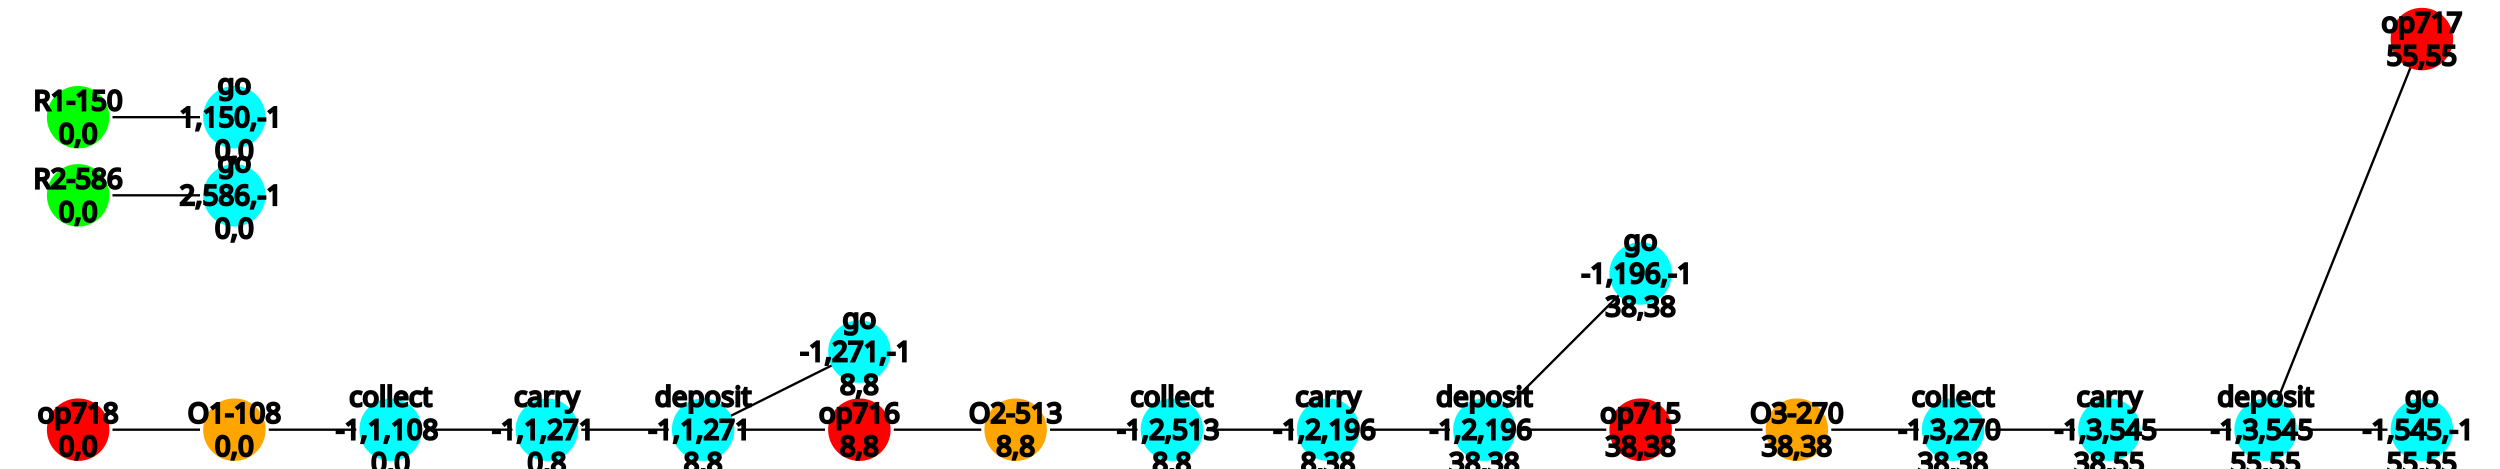
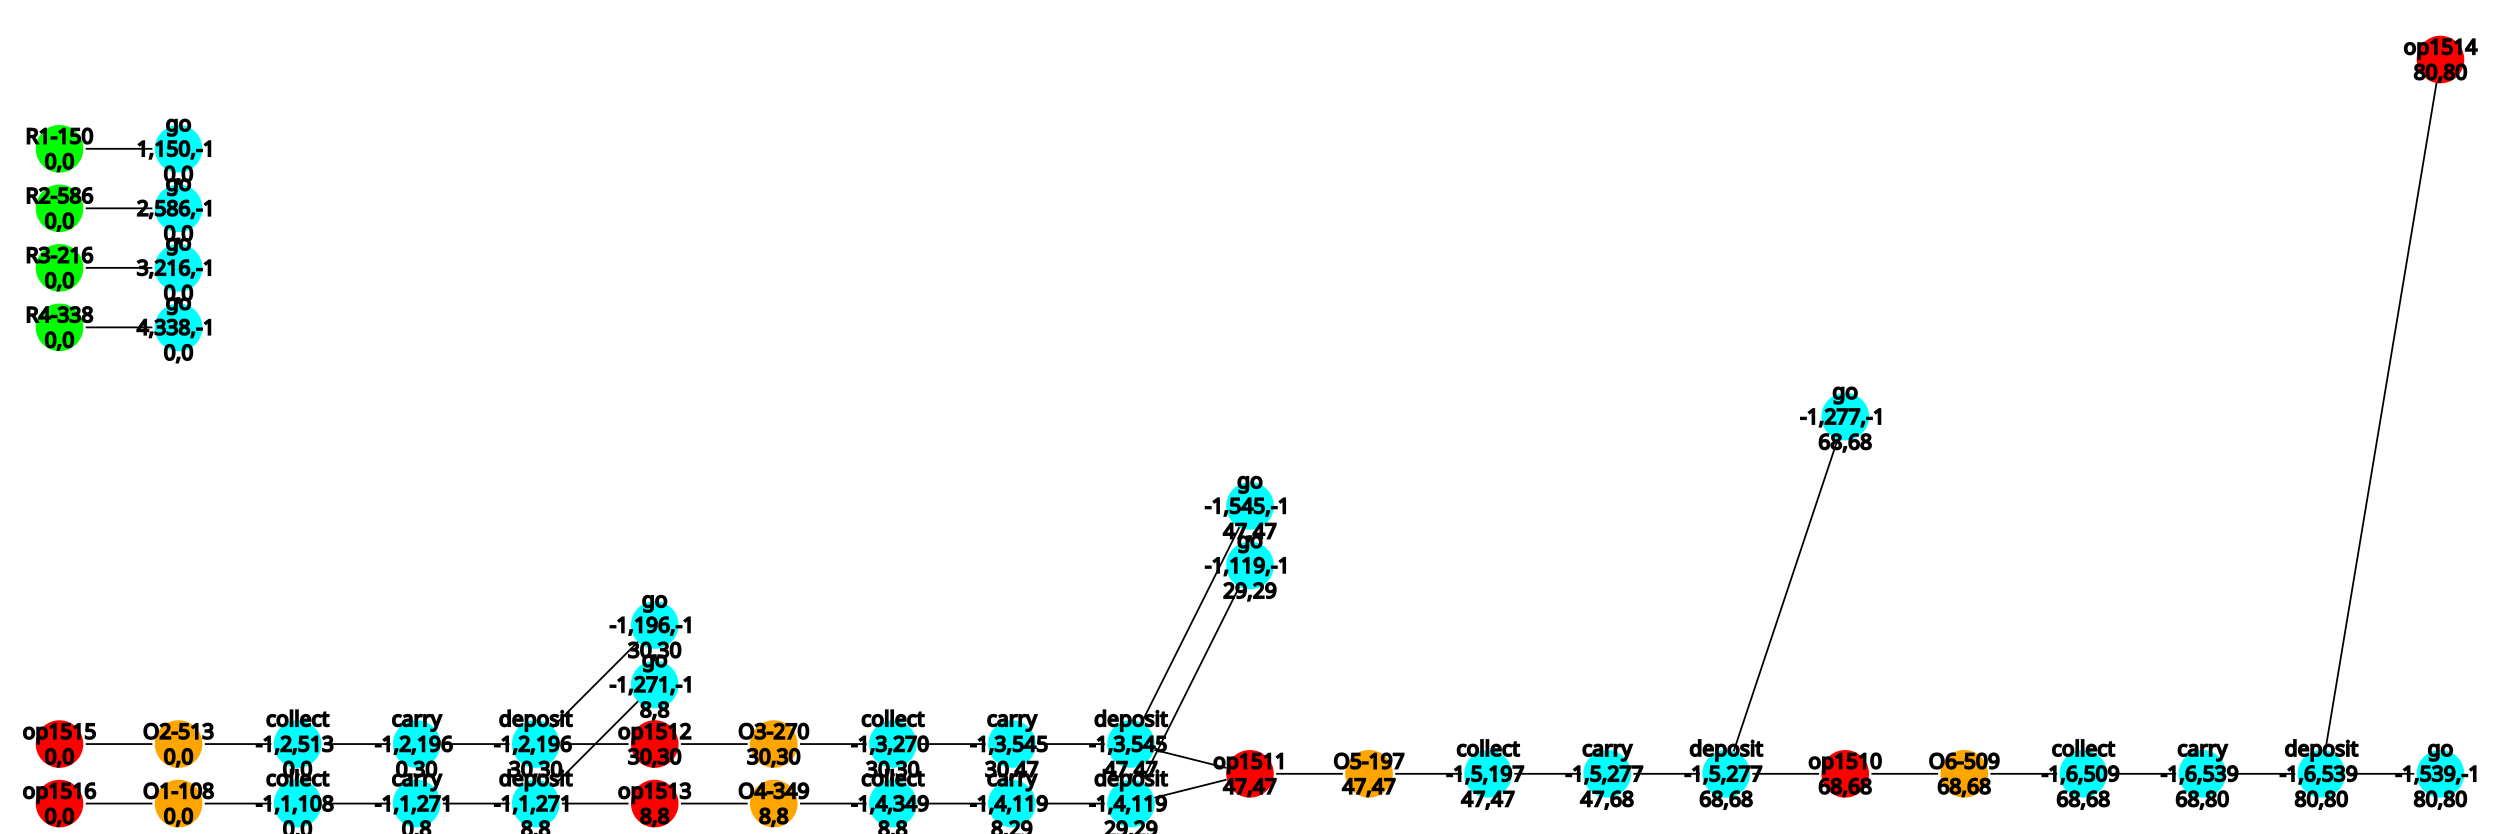
- <svg xmlns="http://www.w3.org/2000/svg" version="1.2" width="320mm" height="60mm" viewBox="0 0 320 60" stroke="none" fill="#000000" stroke-width="0.3" font-size="3.88">
+ <svg xmlns="http://www.w3.org/2000/svg" version="1.2" width="420mm" height="140mm" viewBox="0 0 420 140" stroke="none" fill="#000000" stroke-width="0.3" font-size="3.88">
  <defs>
    <marker id="arrow" markerWidth="15" markerHeight="7" refX="5" refY="3.5" orient="auto" markerUnits="strokeWidth">
      <path d="M0,0 L15,3.5 L0,7 z" stroke="context-stroke" fill="context-stroke" />
    </marker>
  </defs>
-   <g stroke="#000000" id="img-5429fe59-1">
+   <g stroke="#000000" id="img-e101e9b0-1">
+     <g transform="translate(20,135)">
+       <path fill="none" d="M-5.6,0 L 5.6 0" class="primitive" />
+     </g>
+     <g transform="translate(20,125)">
+       <path fill="none" d="M-5.6,0 L 5.6 0" class="primitive" />
+     </g>
+     <g transform="translate(400,130)">
+       <path fill="none" d="M-5.6,0 L 5.6 0" class="primitive" />
+     </g>
+     <g transform="translate(400,70)">
+       <path fill="none" d="M-9.63,57.81 L 9.63 -57.81" class="primitive" />
+     </g>
+     <g transform="translate(380,130)">
+       <path fill="none" d="M-5.6,0 L 5.6 0" class="primitive" />
+     </g>
+     <g transform="translate(360,130)">
+       <path fill="none" d="M-5.6,0 L 5.6 0" class="primitive" />
+     </g>
+     <g transform="translate(100,125)">
+       <path fill="none" d="M-8.03,8.03 L 8.03 -8.03" class="primitive" />
+     </g>
+     <g transform="translate(100,135)">
+       <path fill="none" d="M-5.6,0 L 5.6 0" class="primitive" />
+     </g>
+     <g transform="translate(80,135)">
+       <path fill="none" d="M-5.6,0 L 5.6 0" class="primitive" />
+     </g>
+     <g transform="translate(60,135)">
+       <path fill="none" d="M-5.6,0 L 5.6 0" class="primitive" />
+     </g>
+     <g transform="translate(100,115)">
+       <path fill="none" d="M-8.03,8.03 L 8.03 -8.03" class="primitive" />
+     </g>
+     <g transform="translate(100,125)">
+       <path fill="none" d="M-5.6,0 L 5.6 0" class="primitive" />
+     </g>
+     <g transform="translate(80,125)">
+       <path fill="none" d="M-5.6,0 L 5.6 0" class="primitive" />
+     </g>
+     <g transform="translate(60,125)">
+       <path fill="none" d="M-5.6,0 L 5.6 0" class="primitive" />
+     </g>
+     <g transform="translate(200,115)">
+       <path fill="none" d="M-8.93,17.87 L 8.93 -17.87" class="primitive" />
+     </g>
+     <g transform="translate(200,132.5)">
+       <path fill="none" d="M-6.06,1.52 L 6.06 -1.52" class="primitive" />
+     </g>
+     <g transform="translate(180,135)">
+       <path fill="none" d="M-5.6,0 L 5.6 0" class="primitive" />
+     </g>
+     <g transform="translate(160,135)">
+       <path fill="none" d="M-5.6,0 L 5.6 0" class="primitive" />
+     </g>
+     <g transform="translate(200,105)">
+       <path fill="none" d="M-8.93,17.87 L 8.93 -17.87" class="primitive" />
+     </g>
+     <g transform="translate(200,127.5)">
+       <path fill="none" d="M-6.06,-1.52 L 6.06 1.52" class="primitive" />
+     </g>
+     <g transform="translate(180,125)">
+       <path fill="none" d="M-5.6,0 L 5.6 0" class="primitive" />
+     </g>
+     <g transform="translate(160,125)">
+       <path fill="none" d="M-5.6,0 L 5.6 0" class="primitive" />
+     </g>
+     <g transform="translate(300,100)">
+       <path fill="none" d="M-9.28,27.83 L 9.28 -27.83" class="primitive" />
+     </g>
+     <g transform="translate(300,130)">
+       <path fill="none" d="M-5.6,0 L 5.6 0" class="primitive" />
+     </g>
+     <g transform="translate(280,130)">
+       <path fill="none" d="M-5.6,0 L 5.6 0" class="primitive" />
+     </g>
+     <g transform="translate(260,130)">
+       <path fill="none" d="M-5.6,0 L 5.6 0" class="primitive" />
+     </g>
    <g transform="translate(20,55)">
      <path fill="none" d="M-5.6,0 L 5.6 0" class="primitive" />
    </g>
-     <g transform="translate(300,55)">
-       <path fill="none" d="M-5.6,0 L 5.6 0" class="primitive" />
-     </g>
-     <g transform="translate(300,30)">
-       <path fill="none" d="M-9.14,22.84 L 9.14 -22.84" class="primitive" />
-     </g>
-     <g transform="translate(280,55)">
-       <path fill="none" d="M-5.6,0 L 5.6 0" class="primitive" />
-     </g>
-     <g transform="translate(260,55)">
-       <path fill="none" d="M-5.6,0 L 5.6 0" class="primitive" />
-     </g>
-     <g transform="translate(100,50)">
-       <path fill="none" d="M-6.89,3.44 L 6.89 -3.44" class="primitive" />
-     </g>
-     <g transform="translate(100,55)">
-       <path fill="none" d="M-5.6,0 L 5.6 0" class="primitive" />
-     </g>
-     <g transform="translate(80,55)">
-       <path fill="none" d="M-5.6,0 L 5.6 0" class="primitive" />
-     </g>
-     <g transform="translate(60,55)">
-       <path fill="none" d="M-5.6,0 L 5.6 0" class="primitive" />
-     </g>
-     <g transform="translate(200,45)">
-       <path fill="none" d="M-8.03,8.03 L 8.03 -8.03" class="primitive" />
-     </g>
-     <g transform="translate(200,55)">
-       <path fill="none" d="M-5.6,0 L 5.6 0" class="primitive" />
-     </g>
-     <g transform="translate(180,55)">
-       <path fill="none" d="M-5.6,0 L 5.6 0" class="primitive" />
-     </g>
-     <g transform="translate(160,55)">
+     <g transform="translate(20,45)">
+       <path fill="none" d="M-5.6,0 L 5.6 0" class="primitive" />
+     </g>
+     <g transform="translate(20,35)">
      <path fill="none" d="M-5.6,0 L 5.6 0" class="primitive" />
    </g>
    <g transform="translate(20,25)">
      <path fill="none" d="M-5.6,0 L 5.6 0" class="primitive" />
    </g>
-     <g transform="translate(20,15)">
-       <path fill="none" d="M-5.6,0 L 5.6 0" class="primitive" />
-     </g>
-     <g transform="translate(240,55)">
-       <path fill="none" d="M-5.6,0 L 5.6 0" class="primitive" />
-     </g>
-     <g transform="translate(140,55)">
-       <path fill="none" d="M-5.6,0 L 5.6 0" class="primitive" />
-     </g>
-     <g transform="translate(40,55)">
-       <path fill="none" d="M-5.6,0 L 5.6 0" class="primitive" />
-     </g>
-     <g transform="translate(120,55)">
-       <path fill="none" d="M-5.6,0 L 5.6 0" class="primitive" />
-     </g>
-     <g transform="translate(220,55)">
-       <path fill="none" d="M-5.6,0 L 5.6 0" class="primitive" />
-     </g>
-   </g>
-   <g fill="#FF0000" id="img-5429fe59-2">
+     <g transform="translate(340,130)">
+       <path fill="none" d="M-5.6,0 L 5.6 0" class="primitive" />
+     </g>
+     <g transform="translate(240,130)">
+       <path fill="none" d="M-5.6,0 L 5.6 0" class="primitive" />
+     </g>
+     <g transform="translate(140,135)">
+       <path fill="none" d="M-5.6,0 L 5.6 0" class="primitive" />
+     </g>
+     <g transform="translate(140,125)">
+       <path fill="none" d="M-5.6,0 L 5.6 0" class="primitive" />
+     </g>
+     <g transform="translate(40,125)">
+       <path fill="none" d="M-5.6,0 L 5.6 0" class="primitive" />
+     </g>
+     <g transform="translate(40,135)">
+       <path fill="none" d="M-5.6,0 L 5.6 0" class="primitive" />
+     </g>
+     <g transform="translate(120,135)">
+       <path fill="none" d="M-5.6,0 L 5.6 0" class="primitive" />
+     </g>
+     <g transform="translate(120,125)">
+       <path fill="none" d="M-5.6,0 L 5.6 0" class="primitive" />
+     </g>
+     <g transform="translate(220,130)">
+       <path fill="none" d="M-5.6,0 L 5.6 0" class="primitive" />
+     </g>
+     <g transform="translate(320,130)">
+       <path fill="none" d="M-5.6,0 L 5.6 0" class="primitive" />
+     </g>
+   </g>
+   <g fill="#FF0000" id="img-e101e9b0-2">
+     <g transform="translate(10,135)">
+       <circle cx="0" cy="0" r="4" class="primitive" />
+     </g>
+   </g>
+   <g fill="#FF0000" id="img-e101e9b0-3">
+     <g transform="translate(10,125)">
+       <circle cx="0" cy="0" r="4" class="primitive" />
+     </g>
+   </g>
+   <g fill="#00FFFF" id="img-e101e9b0-4">
+     <g transform="translate(410,130)">
+       <circle cx="0" cy="0" r="4" class="primitive" />
+     </g>
+   </g>
+   <g fill="#00FFFF" id="img-e101e9b0-5">
+     <g transform="translate(390,130)">
+       <circle cx="0" cy="0" r="4" class="primitive" />
+     </g>
+   </g>
+   <g fill="#00FFFF" id="img-e101e9b0-6">
+     <g transform="translate(370,130)">
+       <circle cx="0" cy="0" r="4" class="primitive" />
+     </g>
+   </g>
+   <g fill="#00FFFF" id="img-e101e9b0-7">
+     <g transform="translate(350,130)">
+       <circle cx="0" cy="0" r="4" class="primitive" />
+     </g>
+   </g>
+   <g fill="#00FFFF" id="img-e101e9b0-8">
+     <g transform="translate(110,115)">
+       <circle cx="0" cy="0" r="4" class="primitive" />
+     </g>
+   </g>
+   <g fill="#00FFFF" id="img-e101e9b0-9">
+     <g transform="translate(90,135)">
+       <circle cx="0" cy="0" r="4" class="primitive" />
+     </g>
+   </g>
+   <g fill="#00FFFF" id="img-e101e9b0-10">
+     <g transform="translate(70,135)">
+       <circle cx="0" cy="0" r="4" class="primitive" />
+     </g>
+   </g>
+   <g fill="#00FFFF" id="img-e101e9b0-11">
+     <g transform="translate(50,135)">
+       <circle cx="0" cy="0" r="4" class="primitive" />
+     </g>
+   </g>
+   <g fill="#00FFFF" id="img-e101e9b0-12">
+     <g transform="translate(110,105)">
+       <circle cx="0" cy="0" r="4" class="primitive" />
+     </g>
+   </g>
+   <g fill="#00FFFF" id="img-e101e9b0-13">
+     <g transform="translate(90,125)">
+       <circle cx="0" cy="0" r="4" class="primitive" />
+     </g>
+   </g>
+   <g fill="#00FFFF" id="img-e101e9b0-14">
+     <g transform="translate(70,125)">
+       <circle cx="0" cy="0" r="4" class="primitive" />
+     </g>
+   </g>
+   <g fill="#00FFFF" id="img-e101e9b0-15">
+     <g transform="translate(50,125)">
+       <circle cx="0" cy="0" r="4" class="primitive" />
+     </g>
+   </g>
+   <g fill="#00FFFF" id="img-e101e9b0-16">
+     <g transform="translate(210,95)">
+       <circle cx="0" cy="0" r="4" class="primitive" />
+     </g>
+   </g>
+   <g fill="#00FFFF" id="img-e101e9b0-17">
+     <g transform="translate(190,135)">
+       <circle cx="0" cy="0" r="4" class="primitive" />
+     </g>
+   </g>
+   <g fill="#00FFFF" id="img-e101e9b0-18">
+     <g transform="translate(170,135)">
+       <circle cx="0" cy="0" r="4" class="primitive" />
+     </g>
+   </g>
+   <g fill="#00FFFF" id="img-e101e9b0-19">
+     <g transform="translate(150,135)">
+       <circle cx="0" cy="0" r="4" class="primitive" />
+     </g>
+   </g>
+   <g fill="#00FFFF" id="img-e101e9b0-20">
+     <g transform="translate(210,85)">
+       <circle cx="0" cy="0" r="4" class="primitive" />
+     </g>
+   </g>
+   <g fill="#00FFFF" id="img-e101e9b0-21">
+     <g transform="translate(190,125)">
+       <circle cx="0" cy="0" r="4" class="primitive" />
+     </g>
+   </g>
+   <g fill="#00FFFF" id="img-e101e9b0-22">
+     <g transform="translate(170,125)">
+       <circle cx="0" cy="0" r="4" class="primitive" />
+     </g>
+   </g>
+   <g fill="#00FFFF" id="img-e101e9b0-23">
+     <g transform="translate(150,125)">
+       <circle cx="0" cy="0" r="4" class="primitive" />
+     </g>
+   </g>
+   <g fill="#00FFFF" id="img-e101e9b0-24">
+     <g transform="translate(310,70)">
+       <circle cx="0" cy="0" r="4" class="primitive" />
+     </g>
+   </g>
+   <g fill="#00FFFF" id="img-e101e9b0-25">
+     <g transform="translate(290,130)">
+       <circle cx="0" cy="0" r="4" class="primitive" />
+     </g>
+   </g>
+   <g fill="#00FFFF" id="img-e101e9b0-26">
+     <g transform="translate(270,130)">
+       <circle cx="0" cy="0" r="4" class="primitive" />
+     </g>
+   </g>
+   <g fill="#00FFFF" id="img-e101e9b0-27">
+     <g transform="translate(250,130)">
+       <circle cx="0" cy="0" r="4" class="primitive" />
+     </g>
+   </g>
+   <g fill="#00FFFF" id="img-e101e9b0-28">
+     <g transform="translate(30,55)">
+       <circle cx="0" cy="0" r="4" class="primitive" />
+     </g>
+   </g>
+   <g fill="#00FF00" id="img-e101e9b0-29">
    <g transform="translate(10,55)">
      <circle cx="0" cy="0" r="4" class="primitive" />
    </g>
  </g>
-   <g fill="#00FFFF" id="img-5429fe59-3">
-     <g transform="translate(310,55)">
-       <circle cx="0" cy="0" r="4" class="primitive" />
-     </g>
-   </g>
-   <g fill="#00FFFF" id="img-5429fe59-4">
-     <g transform="translate(290,55)">
-       <circle cx="0" cy="0" r="4" class="primitive" />
-     </g>
-   </g>
-   <g fill="#00FFFF" id="img-5429fe59-5">
-     <g transform="translate(270,55)">
-       <circle cx="0" cy="0" r="4" class="primitive" />
-     </g>
-   </g>
-   <g fill="#00FFFF" id="img-5429fe59-6">
-     <g transform="translate(250,55)">
-       <circle cx="0" cy="0" r="4" class="primitive" />
-     </g>
-   </g>
-   <g fill="#00FFFF" id="img-5429fe59-7">
-     <g transform="translate(110,45)">
-       <circle cx="0" cy="0" r="4" class="primitive" />
-     </g>
-   </g>
-   <g fill="#00FFFF" id="img-5429fe59-8">
-     <g transform="translate(90,55)">
-       <circle cx="0" cy="0" r="4" class="primitive" />
-     </g>
-   </g>
-   <g fill="#00FFFF" id="img-5429fe59-9">
-     <g transform="translate(70,55)">
-       <circle cx="0" cy="0" r="4" class="primitive" />
-     </g>
-   </g>
-   <g fill="#00FFFF" id="img-5429fe59-10">
-     <g transform="translate(50,55)">
-       <circle cx="0" cy="0" r="4" class="primitive" />
-     </g>
-   </g>
-   <g fill="#00FFFF" id="img-5429fe59-11">
-     <g transform="translate(210,35)">
-       <circle cx="0" cy="0" r="4" class="primitive" />
-     </g>
-   </g>
-   <g fill="#00FFFF" id="img-5429fe59-12">
-     <g transform="translate(190,55)">
-       <circle cx="0" cy="0" r="4" class="primitive" />
-     </g>
-   </g>
-   <g fill="#00FFFF" id="img-5429fe59-13">
-     <g transform="translate(170,55)">
-       <circle cx="0" cy="0" r="4" class="primitive" />
-     </g>
-   </g>
-   <g fill="#00FFFF" id="img-5429fe59-14">
-     <g transform="translate(150,55)">
-       <circle cx="0" cy="0" r="4" class="primitive" />
-     </g>
-   </g>
-   <g fill="#00FFFF" id="img-5429fe59-15">
+   <g fill="#00FFFF" id="img-e101e9b0-30">
+     <g transform="translate(30,45)">
+       <circle cx="0" cy="0" r="4" class="primitive" />
+     </g>
+   </g>
+   <g fill="#00FF00" id="img-e101e9b0-31">
+     <g transform="translate(10,45)">
+       <circle cx="0" cy="0" r="4" class="primitive" />
+     </g>
+   </g>
+   <g fill="#00FFFF" id="img-e101e9b0-32">
+     <g transform="translate(30,35)">
+       <circle cx="0" cy="0" r="4" class="primitive" />
+     </g>
+   </g>
+   <g fill="#00FF00" id="img-e101e9b0-33">
+     <g transform="translate(10,35)">
+       <circle cx="0" cy="0" r="4" class="primitive" />
+     </g>
+   </g>
+   <g fill="#00FFFF" id="img-e101e9b0-34">
    <g transform="translate(30,25)">
      <circle cx="0" cy="0" r="4" class="primitive" />
    </g>
  </g>
-   <g fill="#00FF00" id="img-5429fe59-16">
+   <g fill="#00FF00" id="img-e101e9b0-35">
    <g transform="translate(10,25)">
      <circle cx="0" cy="0" r="4" class="primitive" />
    </g>
  </g>
-   <g fill="#00FFFF" id="img-5429fe59-17">
-     <g transform="translate(30,15)">
-       <circle cx="0" cy="0" r="4" class="primitive" />
-     </g>
-   </g>
-   <g fill="#00FF00" id="img-5429fe59-18">
-     <g transform="translate(10,15)">
-       <circle cx="0" cy="0" r="4" class="primitive" />
-     </g>
-   </g>
-   <g fill="#FFA500" id="img-5429fe59-19">
-     <g transform="translate(230,55)">
-       <circle cx="0" cy="0" r="4" class="primitive" />
-     </g>
-   </g>
-   <g fill="#FFA500" id="img-5429fe59-20">
-     <g transform="translate(130,55)">
-       <circle cx="0" cy="0" r="4" class="primitive" />
-     </g>
-   </g>
-   <g fill="#FFA500" id="img-5429fe59-21">
-     <g transform="translate(30,55)">
-       <circle cx="0" cy="0" r="4" class="primitive" />
-     </g>
-   </g>
-   <g fill="#FF0000" id="img-5429fe59-22">
-     <g transform="translate(310,5)">
-       <circle cx="0" cy="0" r="4" class="primitive" />
-     </g>
-   </g>
-   <g fill="#FF0000" id="img-5429fe59-23">
-     <g transform="translate(110,55)">
-       <circle cx="0" cy="0" r="4" class="primitive" />
-     </g>
-   </g>
-   <g fill="#FF0000" id="img-5429fe59-24">
-     <g transform="translate(210,55)">
-       <circle cx="0" cy="0" r="4" class="primitive" />
-     </g>
-   </g>
-   <g font-family="futura" font-size="3.53" stroke="#000000" id="img-5429fe59-25">
-     <g transform="translate(10,55)">
-       <g class="primitive">
-         <text text-anchor="middle" dy="-0.25em">op718<tspan x="0" dy="1.2em">0,0</tspan>
-         </text>
-       </g>
-     </g>
-     <g transform="translate(310,55)">
-       <g class="primitive">
-         <text text-anchor="middle" dy="-0.85em">go<tspan x="0" dy="1.2em">-1,545,-1</tspan>
-           <tspan x="0" dy="1.2em">55,55</tspan>
-         </text>
-       </g>
-     </g>
-     <g transform="translate(290,55)">
-       <g class="primitive">
-         <text text-anchor="middle" dy="-0.85em">deposit<tspan x="0" dy="1.2em">-1,3,545</tspan>
-           <tspan x="0" dy="1.2em">55,55</tspan>
-         </text>
-       </g>
-     </g>
-     <g transform="translate(270,55)">
-       <g class="primitive">
-         <text text-anchor="middle" dy="-0.85em">carry<tspan x="0" dy="1.2em">-1,3,545</tspan>
-           <tspan x="0" dy="1.2em">38,55</tspan>
-         </text>
-       </g>
-     </g>
-     <g transform="translate(250,55)">
-       <g class="primitive">
-         <text text-anchor="middle" dy="-0.85em">collect<tspan x="0" dy="1.2em">-1,3,270</tspan>
-           <tspan x="0" dy="1.2em">38,38</tspan>
-         </text>
-       </g>
-     </g>
-     <g transform="translate(110,45)">
+   <g fill="#FFA500" id="img-e101e9b0-36">
+     <g transform="translate(330,130)">
+       <circle cx="0" cy="0" r="4" class="primitive" />
+     </g>
+   </g>
+   <g fill="#FFA500" id="img-e101e9b0-37">
+     <g transform="translate(230,130)">
+       <circle cx="0" cy="0" r="4" class="primitive" />
+     </g>
+   </g>
+   <g fill="#FFA500" id="img-e101e9b0-38">
+     <g transform="translate(130,135)">
+       <circle cx="0" cy="0" r="4" class="primitive" />
+     </g>
+   </g>
+   <g fill="#FFA500" id="img-e101e9b0-39">
+     <g transform="translate(130,125)">
+       <circle cx="0" cy="0" r="4" class="primitive" />
+     </g>
+   </g>
+   <g fill="#FFA500" id="img-e101e9b0-40">
+     <g transform="translate(30,125)">
+       <circle cx="0" cy="0" r="4" class="primitive" />
+     </g>
+   </g>
+   <g fill="#FFA500" id="img-e101e9b0-41">
+     <g transform="translate(30,135)">
+       <circle cx="0" cy="0" r="4" class="primitive" />
+     </g>
+   </g>
+   <g fill="#FF0000" id="img-e101e9b0-42">
+     <g transform="translate(410,10)">
+       <circle cx="0" cy="0" r="4" class="primitive" />
+     </g>
+   </g>
+   <g fill="#FF0000" id="img-e101e9b0-43">
+     <g transform="translate(110,135)">
+       <circle cx="0" cy="0" r="4" class="primitive" />
+     </g>
+   </g>
+   <g fill="#FF0000" id="img-e101e9b0-44">
+     <g transform="translate(110,125)">
+       <circle cx="0" cy="0" r="4" class="primitive" />
+     </g>
+   </g>
+   <g fill="#FF0000" id="img-e101e9b0-45">
+     <g transform="translate(210,130)">
+       <circle cx="0" cy="0" r="4" class="primitive" />
+     </g>
+   </g>
+   <g fill="#FF0000" id="img-e101e9b0-46">
+     <g transform="translate(310,130)">
+       <circle cx="0" cy="0" r="4" class="primitive" />
+     </g>
+   </g>
+   <g font-family="futura" font-size="3.53" stroke="#000000" id="img-e101e9b0-47">
+     <g transform="translate(10,135)">
+       <g class="primitive">
+         <text text-anchor="middle" dy="-0.25em">op1516<tspan x="0" dy="1.2em">0,0</tspan>
+         </text>
+       </g>
+     </g>
+     <g transform="translate(10,125)">
+       <g class="primitive">
+         <text text-anchor="middle" dy="-0.25em">op1515<tspan x="0" dy="1.2em">0,0</tspan>
+         </text>
+       </g>
+     </g>
+     <g transform="translate(410,130)">
+       <g class="primitive">
+         <text text-anchor="middle" dy="-0.85em">go<tspan x="0" dy="1.2em">-1,539,-1</tspan>
+           <tspan x="0" dy="1.2em">80,80</tspan>
+         </text>
+       </g>
+     </g>
+     <g transform="translate(390,130)">
+       <g class="primitive">
+         <text text-anchor="middle" dy="-0.85em">deposit<tspan x="0" dy="1.2em">-1,6,539</tspan>
+           <tspan x="0" dy="1.2em">80,80</tspan>
+         </text>
+       </g>
+     </g>
+     <g transform="translate(370,130)">
+       <g class="primitive">
+         <text text-anchor="middle" dy="-0.85em">carry<tspan x="0" dy="1.2em">-1,6,539</tspan>
+           <tspan x="0" dy="1.2em">68,80</tspan>
+         </text>
+       </g>
+     </g>
+     <g transform="translate(350,130)">
+       <g class="primitive">
+         <text text-anchor="middle" dy="-0.85em">collect<tspan x="0" dy="1.2em">-1,6,509</tspan>
+           <tspan x="0" dy="1.2em">68,68</tspan>
+         </text>
+       </g>
+     </g>
+     <g transform="translate(110,115)">
      <g class="primitive">
        <text text-anchor="middle" dy="-0.85em">go<tspan x="0" dy="1.2em">-1,271,-1</tspan>
          <tspan x="0" dy="1.2em">8,8</tspan>
        </text>
      </g>
    </g>
-     <g transform="translate(90,55)">
+     <g transform="translate(90,135)">
      <g class="primitive">
        <text text-anchor="middle" dy="-0.85em">deposit<tspan x="0" dy="1.2em">-1,1,271</tspan>
          <tspan x="0" dy="1.2em">8,8</tspan>
        </text>
      </g>
    </g>
-     <g transform="translate(70,55)">
+     <g transform="translate(70,135)">
      <g class="primitive">
        <text text-anchor="middle" dy="-0.85em">carry<tspan x="0" dy="1.2em">-1,1,271</tspan>
          <tspan x="0" dy="1.2em">0,8</tspan>
        </text>
      </g>
    </g>
-     <g transform="translate(50,55)">
+     <g transform="translate(50,135)">
      <g class="primitive">
        <text text-anchor="middle" dy="-0.85em">collect<tspan x="0" dy="1.2em">-1,1,108</tspan>
          <tspan x="0" dy="1.2em">0,0</tspan>
        </text>
      </g>
    </g>
-     <g transform="translate(210,35)">
+     <g transform="translate(110,105)">
      <g class="primitive">
        <text text-anchor="middle" dy="-0.85em">go<tspan x="0" dy="1.2em">-1,196,-1</tspan>
-           <tspan x="0" dy="1.2em">38,38</tspan>
-         </text>
-       </g>
-     </g>
-     <g transform="translate(190,55)">
+           <tspan x="0" dy="1.2em">30,30</tspan>
+         </text>
+       </g>
+     </g>
+     <g transform="translate(90,125)">
      <g class="primitive">
        <text text-anchor="middle" dy="-0.85em">deposit<tspan x="0" dy="1.2em">-1,2,196</tspan>
-           <tspan x="0" dy="1.2em">38,38</tspan>
-         </text>
-       </g>
-     </g>
-     <g transform="translate(170,55)">
+           <tspan x="0" dy="1.2em">30,30</tspan>
+         </text>
+       </g>
+     </g>
+     <g transform="translate(70,125)">
      <g class="primitive">
        <text text-anchor="middle" dy="-0.85em">carry<tspan x="0" dy="1.2em">-1,2,196</tspan>
-           <tspan x="0" dy="1.2em">8,38</tspan>
-         </text>
-       </g>
-     </g>
-     <g transform="translate(150,55)">
+           <tspan x="0" dy="1.2em">0,30</tspan>
+         </text>
+       </g>
+     </g>
+     <g transform="translate(50,125)">
      <g class="primitive">
        <text text-anchor="middle" dy="-0.85em">collect<tspan x="0" dy="1.2em">-1,2,513</tspan>
+           <tspan x="0" dy="1.2em">0,0</tspan>
+         </text>
+       </g>
+     </g>
+     <g transform="translate(210,95)">
+       <g class="primitive">
+         <text text-anchor="middle" dy="-0.85em">go<tspan x="0" dy="1.2em">-1,119,-1</tspan>
+           <tspan x="0" dy="1.2em">29,29</tspan>
+         </text>
+       </g>
+     </g>
+     <g transform="translate(190,135)">
+       <g class="primitive">
+         <text text-anchor="middle" dy="-0.85em">deposit<tspan x="0" dy="1.2em">-1,4,119</tspan>
+           <tspan x="0" dy="1.2em">29,29</tspan>
+         </text>
+       </g>
+     </g>
+     <g transform="translate(170,135)">
+       <g class="primitive">
+         <text text-anchor="middle" dy="-0.85em">carry<tspan x="0" dy="1.2em">-1,4,119</tspan>
+           <tspan x="0" dy="1.2em">8,29</tspan>
+         </text>
+       </g>
+     </g>
+     <g transform="translate(150,135)">
+       <g class="primitive">
+         <text text-anchor="middle" dy="-0.85em">collect<tspan x="0" dy="1.2em">-1,4,349</tspan>
          <tspan x="0" dy="1.2em">8,8</tspan>
        </text>
      </g>
    </g>
-     <g transform="translate(30,25)">
+     <g transform="translate(210,85)">
+       <g class="primitive">
+         <text text-anchor="middle" dy="-0.85em">go<tspan x="0" dy="1.2em">-1,545,-1</tspan>
+           <tspan x="0" dy="1.2em">47,47</tspan>
+         </text>
+       </g>
+     </g>
+     <g transform="translate(190,125)">
+       <g class="primitive">
+         <text text-anchor="middle" dy="-0.85em">deposit<tspan x="0" dy="1.2em">-1,3,545</tspan>
+           <tspan x="0" dy="1.2em">47,47</tspan>
+         </text>
+       </g>
+     </g>
+     <g transform="translate(170,125)">
+       <g class="primitive">
+         <text text-anchor="middle" dy="-0.85em">carry<tspan x="0" dy="1.2em">-1,3,545</tspan>
+           <tspan x="0" dy="1.2em">30,47</tspan>
+         </text>
+       </g>
+     </g>
+     <g transform="translate(150,125)">
+       <g class="primitive">
+         <text text-anchor="middle" dy="-0.85em">collect<tspan x="0" dy="1.2em">-1,3,270</tspan>
+           <tspan x="0" dy="1.2em">30,30</tspan>
+         </text>
+       </g>
+     </g>
+     <g transform="translate(310,70)">
+       <g class="primitive">
+         <text text-anchor="middle" dy="-0.85em">go<tspan x="0" dy="1.2em">-1,277,-1</tspan>
+           <tspan x="0" dy="1.2em">68,68</tspan>
+         </text>
+       </g>
+     </g>
+     <g transform="translate(290,130)">
+       <g class="primitive">
+         <text text-anchor="middle" dy="-0.85em">deposit<tspan x="0" dy="1.2em">-1,5,277</tspan>
+           <tspan x="0" dy="1.2em">68,68</tspan>
+         </text>
+       </g>
+     </g>
+     <g transform="translate(270,130)">
+       <g class="primitive">
+         <text text-anchor="middle" dy="-0.85em">carry<tspan x="0" dy="1.2em">-1,5,277</tspan>
+           <tspan x="0" dy="1.2em">47,68</tspan>
+         </text>
+       </g>
+     </g>
+     <g transform="translate(250,130)">
+       <g class="primitive">
+         <text text-anchor="middle" dy="-0.85em">collect<tspan x="0" dy="1.2em">-1,5,197</tspan>
+           <tspan x="0" dy="1.2em">47,47</tspan>
+         </text>
+       </g>
+     </g>
+     <g transform="translate(30,55)">
+       <g class="primitive">
+         <text text-anchor="middle" dy="-0.85em">go<tspan x="0" dy="1.2em">4,338,-1</tspan>
+           <tspan x="0" dy="1.2em">0,0</tspan>
+         </text>
+       </g>
+     </g>
+     <g transform="translate(10,55)">
+       <g class="primitive">
+         <text text-anchor="middle" dy="-0.25em">R4-338<tspan x="0" dy="1.2em">0,0</tspan>
+         </text>
+       </g>
+     </g>
+     <g transform="translate(30,45)">
+       <g class="primitive">
+         <text text-anchor="middle" dy="-0.85em">go<tspan x="0" dy="1.2em">3,216,-1</tspan>
+           <tspan x="0" dy="1.2em">0,0</tspan>
+         </text>
+       </g>
+     </g>
+     <g transform="translate(10,45)">
+       <g class="primitive">
+         <text text-anchor="middle" dy="-0.25em">R3-216<tspan x="0" dy="1.2em">0,0</tspan>
+         </text>
+       </g>
+     </g>
+     <g transform="translate(30,35)">
      <g class="primitive">
        <text text-anchor="middle" dy="-0.85em">go<tspan x="0" dy="1.2em">2,586,-1</tspan>
          <tspan x="0" dy="1.2em">0,0</tspan>
        </text>
      </g>
    </g>
-     <g transform="translate(10,25)">
+     <g transform="translate(10,35)">
      <g class="primitive">
        <text text-anchor="middle" dy="-0.25em">R2-586<tspan x="0" dy="1.2em">0,0</tspan>
        </text>
      </g>
    </g>
-     <g transform="translate(30,15)">
+     <g transform="translate(30,25)">
      <g class="primitive">
        <text text-anchor="middle" dy="-0.85em">go<tspan x="0" dy="1.2em">1,150,-1</tspan>
          <tspan x="0" dy="1.2em">0,0</tspan>
        </text>
      </g>
    </g>
-     <g transform="translate(10,15)">
+     <g transform="translate(10,25)">
      <g class="primitive">
        <text text-anchor="middle" dy="-0.25em">R1-150<tspan x="0" dy="1.2em">0,0</tspan>
        </text>
      </g>
    </g>
-     <g transform="translate(230,55)">
-       <g class="primitive">
-         <text text-anchor="middle" dy="-0.25em">O3-270<tspan x="0" dy="1.2em">38,38</tspan>
-         </text>
-       </g>
-     </g>
-     <g transform="translate(130,55)">
-       <g class="primitive">
-         <text text-anchor="middle" dy="-0.25em">O2-513<tspan x="0" dy="1.2em">8,8</tspan>
-         </text>
-       </g>
-     </g>
-     <g transform="translate(30,55)">
+     <g transform="translate(330,130)">
+       <g class="primitive">
+         <text text-anchor="middle" dy="-0.25em">O6-509<tspan x="0" dy="1.2em">68,68</tspan>
+         </text>
+       </g>
+     </g>
+     <g transform="translate(230,130)">
+       <g class="primitive">
+         <text text-anchor="middle" dy="-0.25em">O5-197<tspan x="0" dy="1.2em">47,47</tspan>
+         </text>
+       </g>
+     </g>
+     <g transform="translate(130,135)">
+       <g class="primitive">
+         <text text-anchor="middle" dy="-0.25em">O4-349<tspan x="0" dy="1.2em">8,8</tspan>
+         </text>
+       </g>
+     </g>
+     <g transform="translate(130,125)">
+       <g class="primitive">
+         <text text-anchor="middle" dy="-0.25em">O3-270<tspan x="0" dy="1.2em">30,30</tspan>
+         </text>
+       </g>
+     </g>
+     <g transform="translate(30,125)">
+       <g class="primitive">
+         <text text-anchor="middle" dy="-0.25em">O2-513<tspan x="0" dy="1.2em">0,0</tspan>
+         </text>
+       </g>
+     </g>
+     <g transform="translate(30,135)">
      <g class="primitive">
        <text text-anchor="middle" dy="-0.25em">O1-108<tspan x="0" dy="1.2em">0,0</tspan>
        </text>
      </g>
    </g>
-     <g transform="translate(310,5)">
-       <g class="primitive">
-         <text text-anchor="middle" dy="-0.25em">op717<tspan x="0" dy="1.2em">55,55</tspan>
-         </text>
-       </g>
-     </g>
-     <g transform="translate(110,55)">
-       <g class="primitive">
-         <text text-anchor="middle" dy="-0.25em">op716<tspan x="0" dy="1.2em">8,8</tspan>
-         </text>
-       </g>
-     </g>
-     <g transform="translate(210,55)">
-       <g class="primitive">
-         <text text-anchor="middle" dy="-0.25em">op715<tspan x="0" dy="1.2em">38,38</tspan>
+     <g transform="translate(410,10)">
+       <g class="primitive">
+         <text text-anchor="middle" dy="-0.25em">op1514<tspan x="0" dy="1.2em">80,80</tspan>
+         </text>
+       </g>
+     </g>
+     <g transform="translate(110,135)">
+       <g class="primitive">
+         <text text-anchor="middle" dy="-0.25em">op1513<tspan x="0" dy="1.2em">8,8</tspan>
+         </text>
+       </g>
+     </g>
+     <g transform="translate(110,125)">
+       <g class="primitive">
+         <text text-anchor="middle" dy="-0.25em">op1512<tspan x="0" dy="1.2em">30,30</tspan>
+         </text>
+       </g>
+     </g>
+     <g transform="translate(210,130)">
+       <g class="primitive">
+         <text text-anchor="middle" dy="-0.25em">op1511<tspan x="0" dy="1.2em">47,47</tspan>
+         </text>
+       </g>
+     </g>
+     <g transform="translate(310,130)">
+       <g class="primitive">
+         <text text-anchor="middle" dy="-0.25em">op1510<tspan x="0" dy="1.2em">68,68</tspan>
        </text>
      </g>
    </g>
  </g>
</svg>
